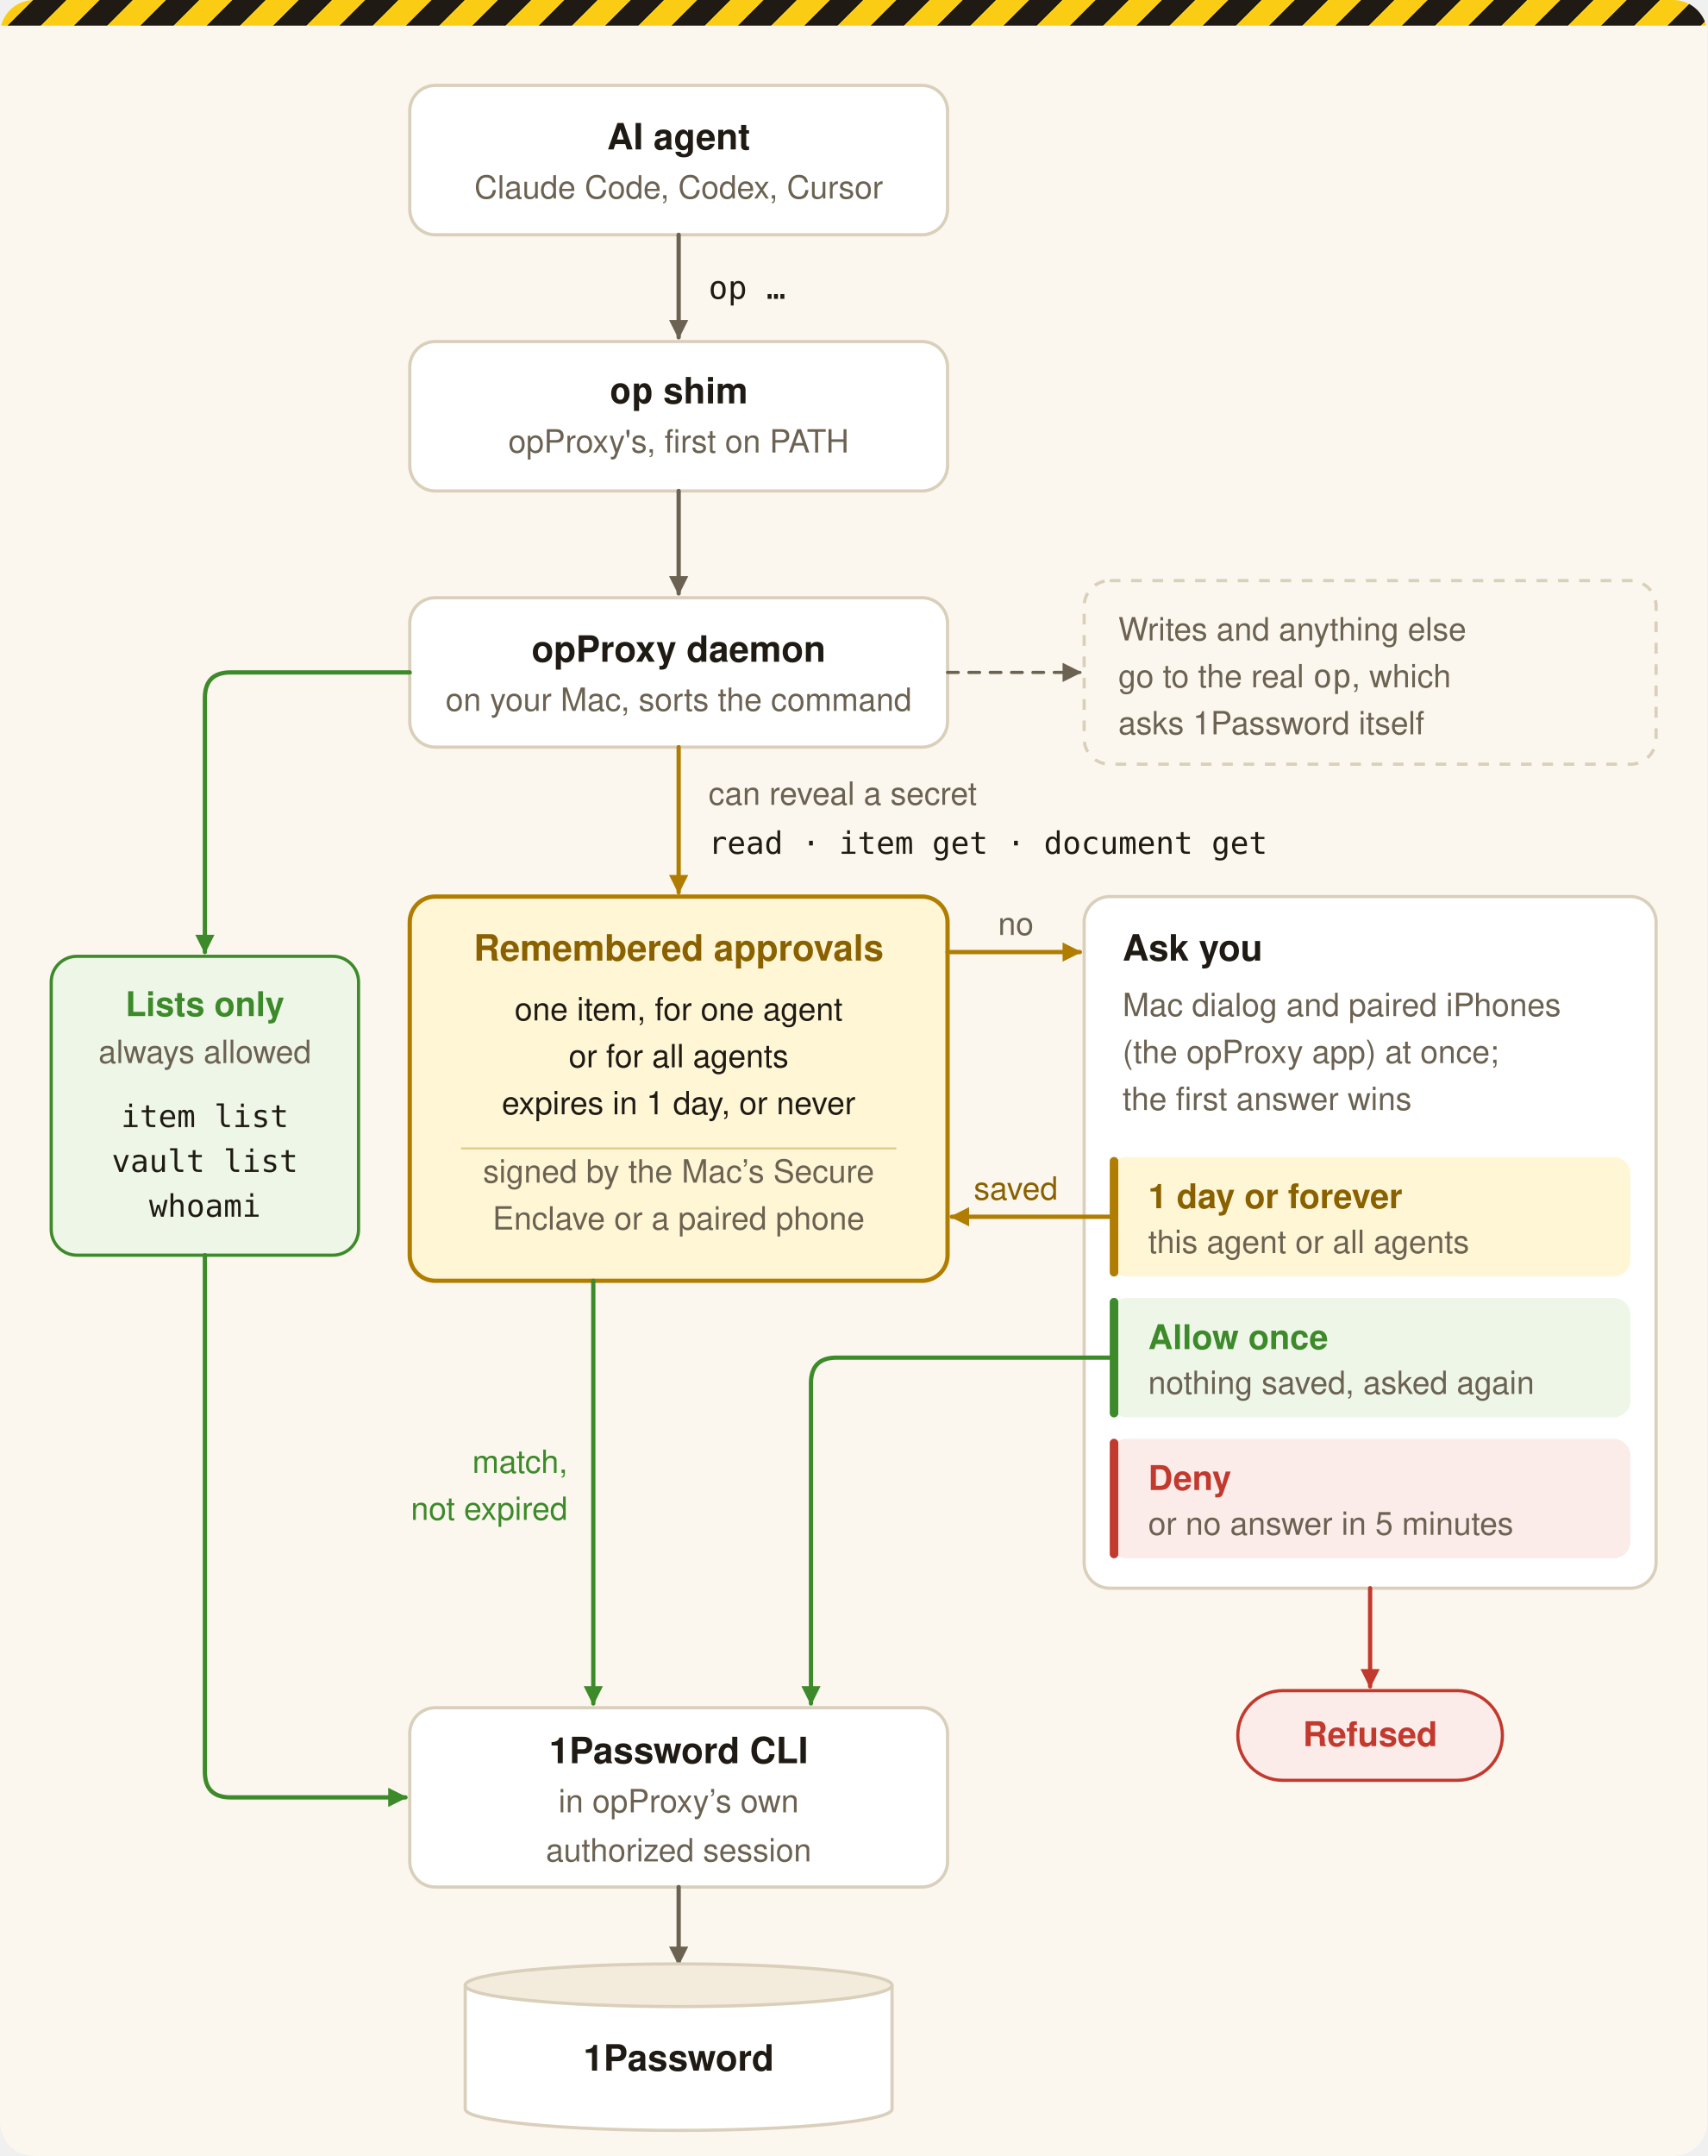
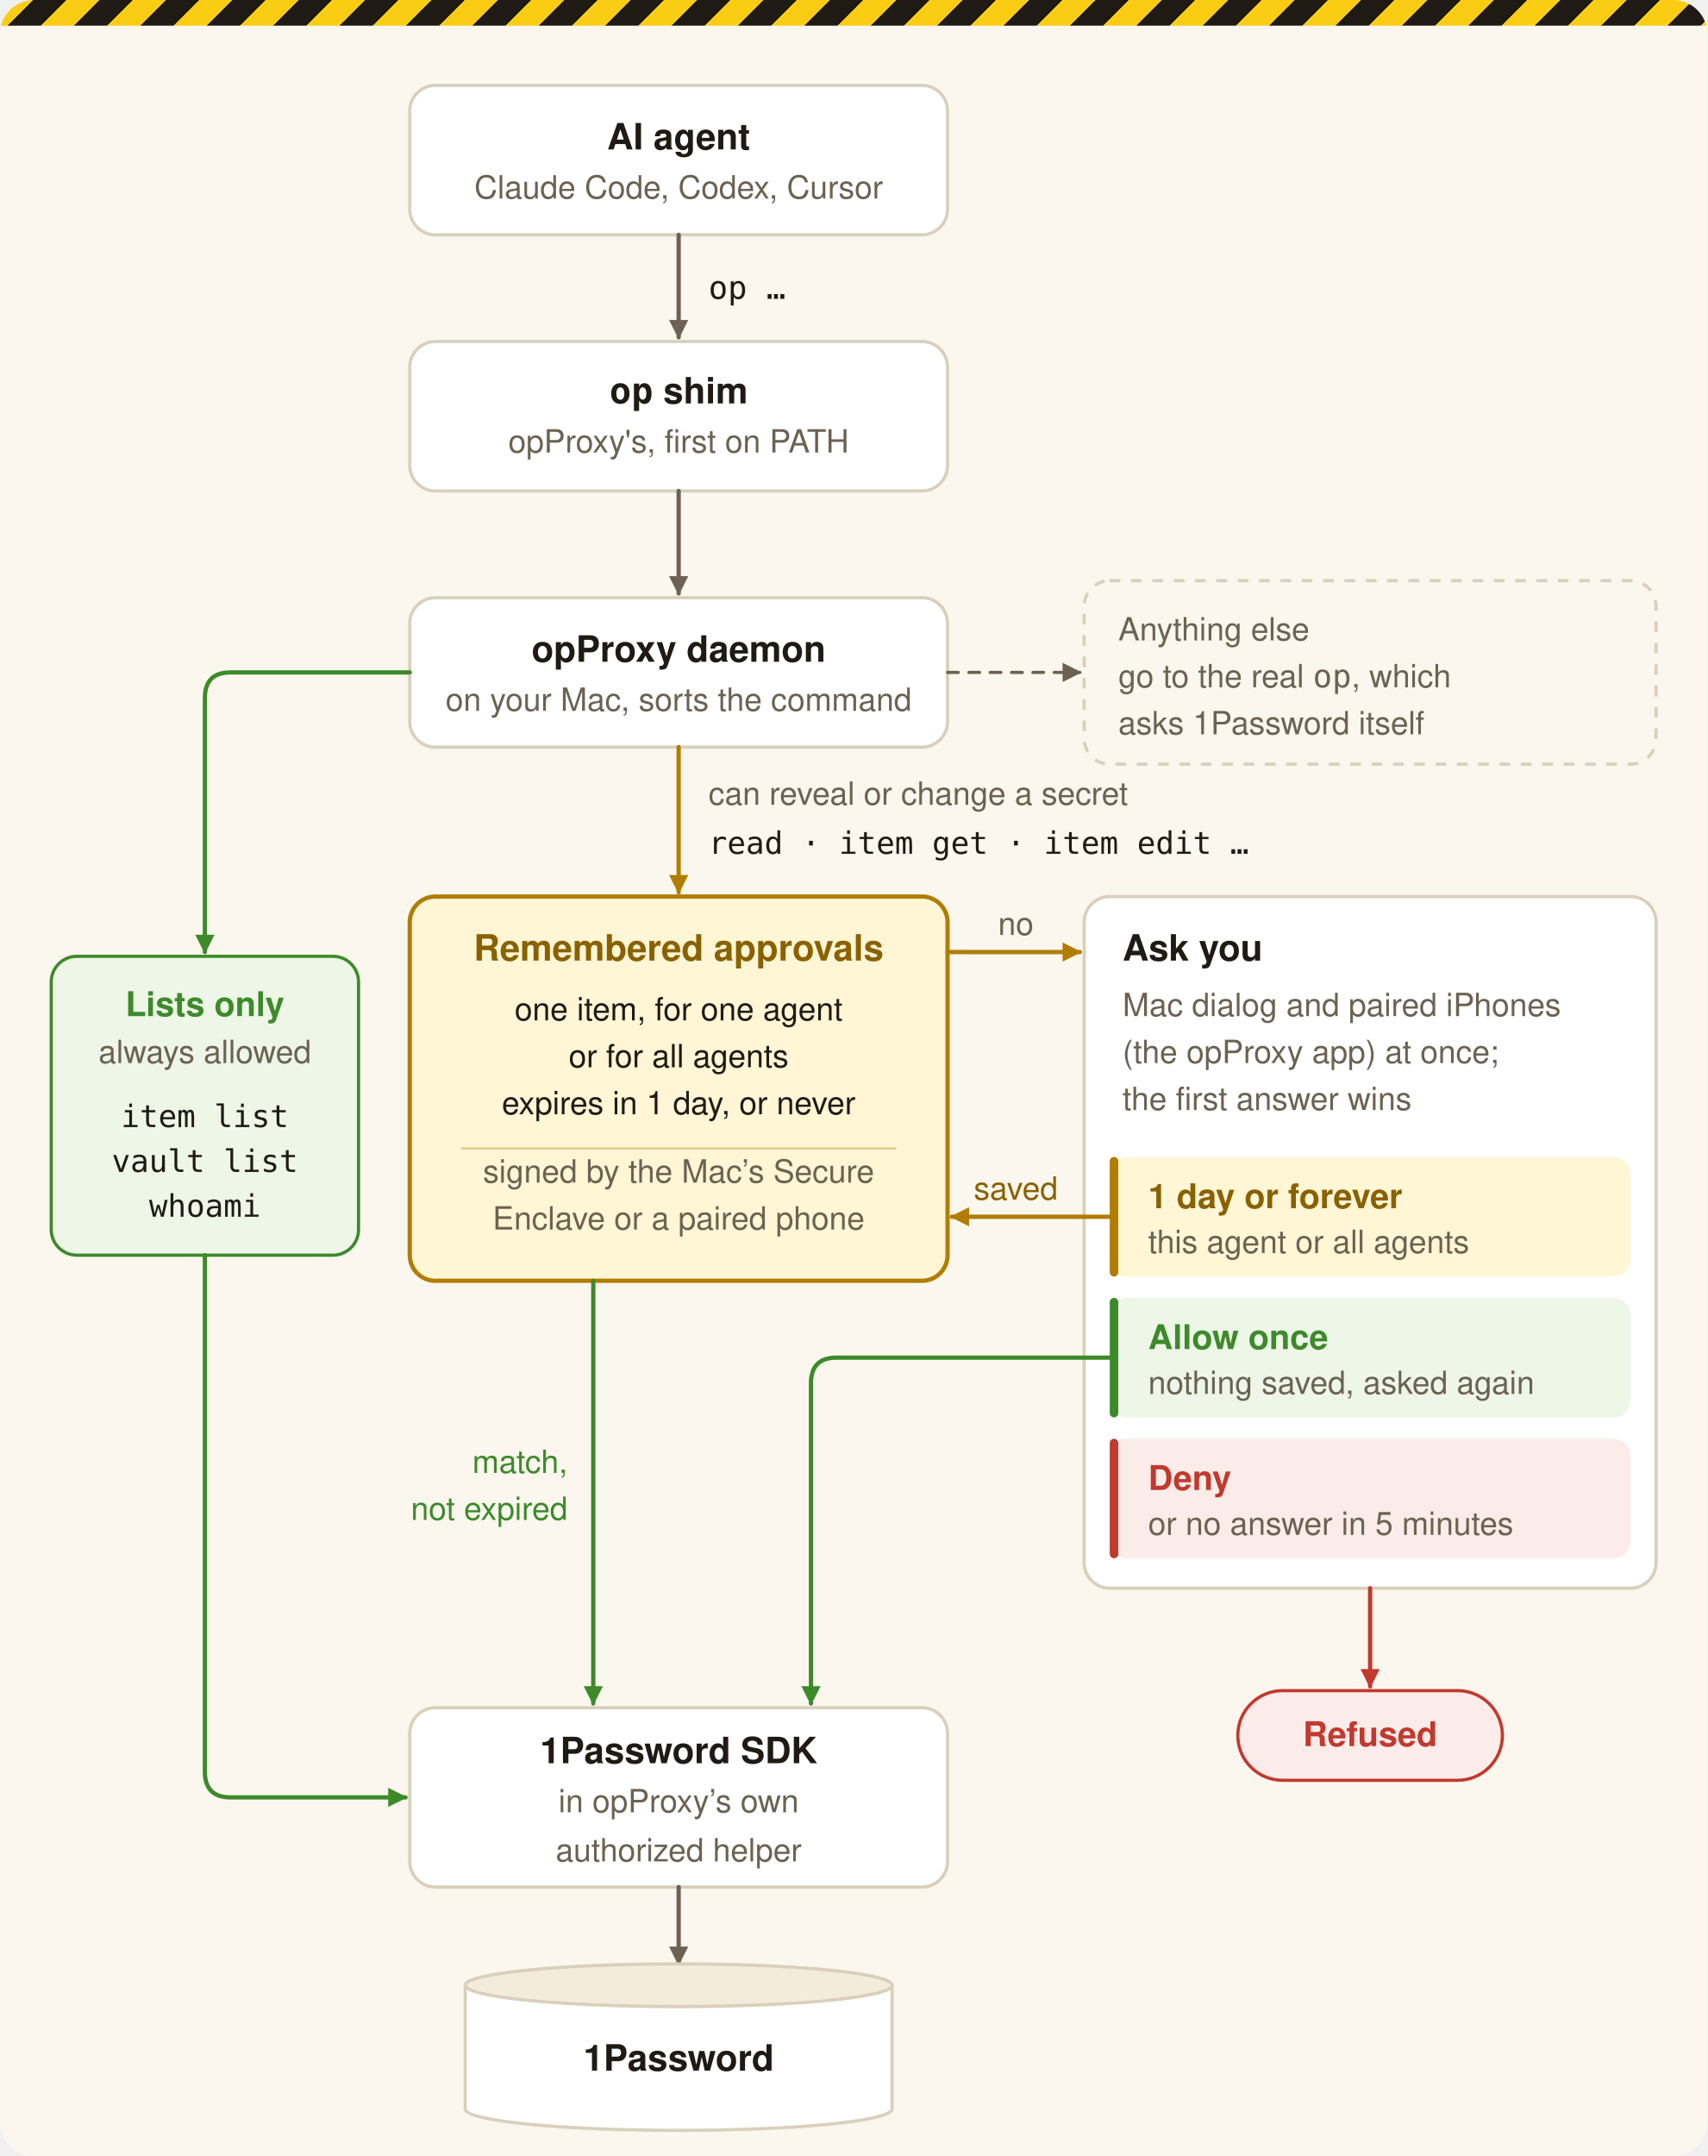
<svg xmlns="http://www.w3.org/2000/svg" viewBox="0 0 800 1010" width="800" height="1010" font-family="-apple-system, BlinkMacSystemFont, &quot;SF Pro Text&quot;, Helvetica, Arial, sans-serif" role="img" aria-label="opProxy architecture">
  <defs>
    <pattern id="haz" width="22" height="22" patternUnits="userSpaceOnUse" patternTransform="rotate(45)">
      <rect width="22" height="22" fill="#1F1B14" />
      <rect width="11" height="22" fill="#FACC14" />
    </pattern>
    <marker id="m-dim" viewBox="0 0 10 10" refX="9" refY="5" markerWidth="9" markerHeight="9" markerUnits="userSpaceOnUse" orient="auto-start-reverse">
      <path d="M0,0 L10,5 L0,10 z" fill="#6B6252" />
    </marker>
    <marker id="m-acc" viewBox="0 0 10 10" refX="9" refY="5" markerWidth="9" markerHeight="9" markerUnits="userSpaceOnUse" orient="auto-start-reverse">
      <path d="M0,0 L10,5 L0,10 z" fill="#B07D00" />
    </marker>
    <marker id="m-grn" viewBox="0 0 10 10" refX="9" refY="5" markerWidth="9" markerHeight="9" markerUnits="userSpaceOnUse" orient="auto-start-reverse">
      <path d="M0,0 L10,5 L0,10 z" fill="#3D8A2A" />
    </marker>
    <marker id="m-red" viewBox="0 0 10 10" refX="9" refY="5" markerWidth="9" markerHeight="9" markerUnits="userSpaceOnUse" orient="auto-start-reverse">
      <path d="M0,0 L10,5 L0,10 z" fill="#C2392E" />
    </marker>
  </defs>
  <rect width="800" height="1010" rx="16" fill="#FBF7EE" />
  <clipPath id="top">
    <rect width="800" height="1010" rx="16" />
  </clipPath>
  <rect width="800" height="12" fill="url(#haz)" clip-path="url(#top)" />
  <rect x="192" y="40" width="252" height="70" rx="12" fill="#FFFFFF" stroke="#D9CFBB" stroke-width="1.5" />
  <text x="318" y="70.0" font-size="17" font-weight="600" fill="#1F1B14" text-anchor="middle">AI agent</text>
  <text x="318" y="93.0" font-size="15" font-weight="400" fill="#6B6252" text-anchor="middle">Claude Code, Codex, Cursor</text>
  <path d="M318,110 L318,158" fill="none" stroke="#6B6252" stroke-width="2" stroke-linejoin="round" stroke-linecap="round" marker-end="url(#m-dim)" />
  <text x="332" y="140" font-size="15" font-weight="400" fill="#1F1B14" text-anchor="start" font-family="ui-monospace, &quot;SF Mono&quot;, Menlo, Consolas, monospace">op …</text>
  <rect x="192" y="160" width="252" height="70" rx="12" fill="#FFFFFF" stroke="#D9CFBB" stroke-width="1.5" />
  <text x="318" y="189" font-size="17" font-weight="600" fill="#1F1B14" text-anchor="middle">
    <tspan font-family="ui-monospace, &quot;SF Mono&quot;, Menlo, Consolas, monospace">op</tspan> shim</text>
  <text x="318" y="212" font-size="15" font-weight="400" fill="#6B6252" text-anchor="middle">opProxy's, first on PATH</text>
  <path d="M318,230 L318,278" fill="none" stroke="#6B6252" stroke-width="2" stroke-linejoin="round" stroke-linecap="round" marker-end="url(#m-dim)" />
  <rect x="192" y="280" width="252" height="70" rx="12" fill="#FFFFFF" stroke="#D9CFBB" stroke-width="1.5" />
  <text x="318" y="310.0" font-size="17" font-weight="600" fill="#1F1B14" text-anchor="middle">opProxy daemon</text>
  <text x="318" y="333.0" font-size="15" font-weight="400" fill="#6B6252" text-anchor="middle">on your Mac, sorts the command</text>
  <rect x="508" y="272" width="268" height="86" rx="12" fill="#FBF7EE" stroke="#D9CFBB" stroke-width="1.5" stroke-dasharray="5 5" />
-   <text x="524" y="300" font-size="15" font-weight="400" fill="#6B6252" text-anchor="start">Writes and anything else</text>
+   <text x="524" y="300" font-size="15" font-weight="400" fill="#6B6252" text-anchor="start">Anything else</text>
  <text x="524" y="322" font-size="15" font-weight="400" fill="#6B6252" text-anchor="start">go to the real <tspan font-family="ui-monospace, &quot;SF Mono&quot;, Menlo, Consolas, monospace">op</tspan>, which</text>
  <text x="524" y="344" font-size="15" font-weight="400" fill="#6B6252" text-anchor="start">asks 1Password itself</text>
  <path d="M444,315 L506,315" fill="none" stroke="#6B6252" stroke-width="1.5" stroke-linejoin="round" stroke-linecap="round" stroke-dasharray="5 5" marker-end="url(#m-dim)" />
  <path d="M318,350 L318,418" fill="none" stroke="#B07D00" stroke-width="2" stroke-linejoin="round" stroke-linecap="round" marker-end="url(#m-acc)" />
-   <text x="332" y="377" font-size="15" font-weight="400" fill="#6B6252" text-anchor="start">can reveal a secret</text>
-   <text x="332" y="400" font-size="14.5" font-weight="400" fill="#1F1B14" text-anchor="start" font-family="ui-monospace, &quot;SF Mono&quot;, Menlo, Consolas, monospace">read · item get · document get</text>
+   <text x="332" y="377" font-size="15" font-weight="400" fill="#6B6252" text-anchor="start">can reveal or change a secret</text>
+   <text x="332" y="400" font-size="14.5" font-weight="400" fill="#1F1B14" text-anchor="start" font-family="ui-monospace, &quot;SF Mono&quot;, Menlo, Consolas, monospace">read · item get · item edit …</text>
  <path d="M192,315 L108,315 Q96,315 96,327 L96,446" fill="none" stroke="#3D8A2A" stroke-width="2" stroke-linejoin="round" stroke-linecap="round" marker-end="url(#m-grn)" />
  <rect x="24" y="448" width="144" height="140" rx="12" fill="#EEF6E8" stroke="#3D8A2A" stroke-width="1.5" />
  <text x="96" y="476" font-size="16" font-weight="600" fill="#3D8A2A" text-anchor="middle">Lists only</text>
  <text x="96" y="498" font-size="15" font-weight="400" fill="#6B6252" text-anchor="middle">always allowed</text>
  <text x="96" y="528" font-size="14.5" font-weight="400" fill="#1F1B14" text-anchor="middle" font-family="ui-monospace, &quot;SF Mono&quot;, Menlo, Consolas, monospace">item list</text>
  <text x="96" y="549" font-size="14.5" font-weight="400" fill="#1F1B14" text-anchor="middle" font-family="ui-monospace, &quot;SF Mono&quot;, Menlo, Consolas, monospace">vault list</text>
  <text x="96" y="570" font-size="14.5" font-weight="400" fill="#1F1B14" text-anchor="middle" font-family="ui-monospace, &quot;SF Mono&quot;, Menlo, Consolas, monospace">whoami</text>
  <path d="M96,588 L96,830 Q96,842 108,842 L190,842" fill="none" stroke="#3D8A2A" stroke-width="2" stroke-linejoin="round" stroke-linecap="round" marker-end="url(#m-grn)" />
  <rect x="192" y="420" width="252" height="180" rx="12" fill="#FFF6D6" stroke="#B07D00" stroke-width="2" />
  <text x="318" y="450" font-size="17" font-weight="600" fill="#8A6100" text-anchor="middle">Remembered approvals</text>
  <text x="318" y="478" font-size="15" font-weight="400" fill="#1F1B14" text-anchor="middle">one item, for one agent</text>
  <text x="318" y="500" font-size="15" font-weight="400" fill="#1F1B14" text-anchor="middle">or for all agents</text>
  <text x="318" y="522" font-size="15" font-weight="400" fill="#1F1B14" text-anchor="middle">expires in 1 day, or never</text>
  <text x="318" y="554" font-size="15" font-weight="400" fill="#6B6252" text-anchor="middle">signed by the Mac’s Secure</text>
  <text x="318" y="576" font-size="15" font-weight="400" fill="#6B6252" text-anchor="middle">Enclave or a paired phone</text>
  <line x1="216" y1="538" x2="420" y2="538" stroke="#B07D00" stroke-opacity="0.35" />
  <rect x="508" y="420" width="268" height="324" rx="12" fill="#FFFFFF" stroke="#D9CFBB" stroke-width="1.5" />
  <text x="526" y="450" font-size="17" font-weight="600" fill="#1F1B14" text-anchor="start">Ask you</text>
  <text x="526" y="476" font-size="15" font-weight="400" fill="#6B6252" text-anchor="start">Mac dialog and paired iPhones</text>
  <text x="526" y="498" font-size="15" font-weight="400" fill="#6B6252" text-anchor="start">(the opProxy app) at once;</text>
  <text x="526" y="520" font-size="15" font-weight="400" fill="#6B6252" text-anchor="start">the first answer wins</text>
  <rect x="520" y="542" width="244" height="56" rx="8" fill="#FFF6D6" />
  <rect x="520" y="542" width="4" height="56" rx="2" fill="#B07D00" />
  <text x="538" y="566" font-size="16" font-weight="600" fill="#8A6100" text-anchor="start">1 day or forever</text>
  <text x="538" y="587" font-size="15" font-weight="400" fill="#6B6252" text-anchor="start">this agent or all agents</text>
  <rect x="520" y="608" width="244" height="56" rx="8" fill="#EEF6E8" />
  <rect x="520" y="608" width="4" height="56" rx="2" fill="#3D8A2A" />
  <text x="538" y="632" font-size="16" font-weight="600" fill="#3D8A2A" text-anchor="start">Allow once</text>
  <text x="538" y="653" font-size="15" font-weight="400" fill="#6B6252" text-anchor="start">nothing saved, asked again</text>
  <rect x="520" y="674" width="244" height="56" rx="8" fill="#FBECEA" />
  <rect x="520" y="674" width="4" height="56" rx="2" fill="#C2392E" />
  <text x="538" y="698" font-size="16" font-weight="600" fill="#C2392E" text-anchor="start">Deny</text>
  <text x="538" y="719" font-size="15" font-weight="400" fill="#6B6252" text-anchor="start">or no answer in 5 minutes</text>
  <path d="M444,446 L506,446" fill="none" stroke="#B07D00" stroke-width="2" stroke-linejoin="round" stroke-linecap="round" marker-end="url(#m-acc)" />
  <text x="476.0" y="438" font-size="15" font-weight="400" fill="#6B6252" text-anchor="middle">no</text>
  <path d="M520,570 L446,570" fill="none" stroke="#B07D00" stroke-width="2" stroke-linejoin="round" stroke-linecap="round" marker-end="url(#m-acc)" />
  <text x="476.0" y="562" font-size="15" font-weight="400" fill="#8A6100" text-anchor="middle">saved</text>
  <path d="M520,636 L392,636 Q380,636 380,648 L380,798" fill="none" stroke="#3D8A2A" stroke-width="2" stroke-linejoin="round" stroke-linecap="round" marker-end="url(#m-grn)" />
  <path d="M278,600 L278,798" fill="none" stroke="#3D8A2A" stroke-width="2" stroke-linejoin="round" stroke-linecap="round" marker-end="url(#m-grn)" />
  <text x="266" y="690" font-size="15" font-weight="400" fill="#3D8A2A" text-anchor="end">match,</text>
  <text x="266" y="712" font-size="15" font-weight="400" fill="#3D8A2A" text-anchor="end">not expired</text>
  <path d="M642,744 L642,790" fill="none" stroke="#C2392E" stroke-width="2" stroke-linejoin="round" stroke-linecap="round" marker-end="url(#m-red)" />
  <rect x="580" y="792" width="124" height="42" rx="21" fill="#FBECEA" stroke="#C2392E" stroke-width="1.5" />
  <text x="642" y="818" font-size="16" font-weight="600" fill="#C2392E" text-anchor="middle">Refused</text>
  <rect x="192" y="800" width="252" height="84" rx="12" fill="#FFFFFF" stroke="#D9CFBB" stroke-width="1.5" />
-   <text x="318" y="826.0" font-size="17" font-weight="600" fill="#1F1B14" text-anchor="middle">1Password CLI</text>
+   <text x="318" y="826.0" font-size="17" font-weight="600" fill="#1F1B14" text-anchor="middle">1Password SDK</text>
  <text x="318" y="849.0" font-size="15" font-weight="400" fill="#6B6252" text-anchor="middle">in opProxy’s own</text>
-   <text x="318" y="872.0" font-size="15" font-weight="400" fill="#6B6252" text-anchor="middle">authorized session</text>
+   <text x="318" y="872.0" font-size="15" font-weight="400" fill="#6B6252" text-anchor="middle">authorized helper</text>
  <path d="M318,884 L318,920" fill="none" stroke="#6B6252" stroke-width="2" stroke-linejoin="round" stroke-linecap="round" marker-end="url(#m-dim)" />
  <path d="M218,930 L218,988 A100,10 0 0 0 418,988 L418,930" fill="#FFFFFF" stroke="#D9CFBB" stroke-width="1.5" />
  <ellipse cx="318" cy="930" rx="100" ry="10" fill="#F3ECDD" stroke="#D9CFBB" stroke-width="1.5" />
  <text x="318" y="970" font-size="17" font-weight="600" fill="#1F1B14" text-anchor="middle">1Password</text>
</svg>
